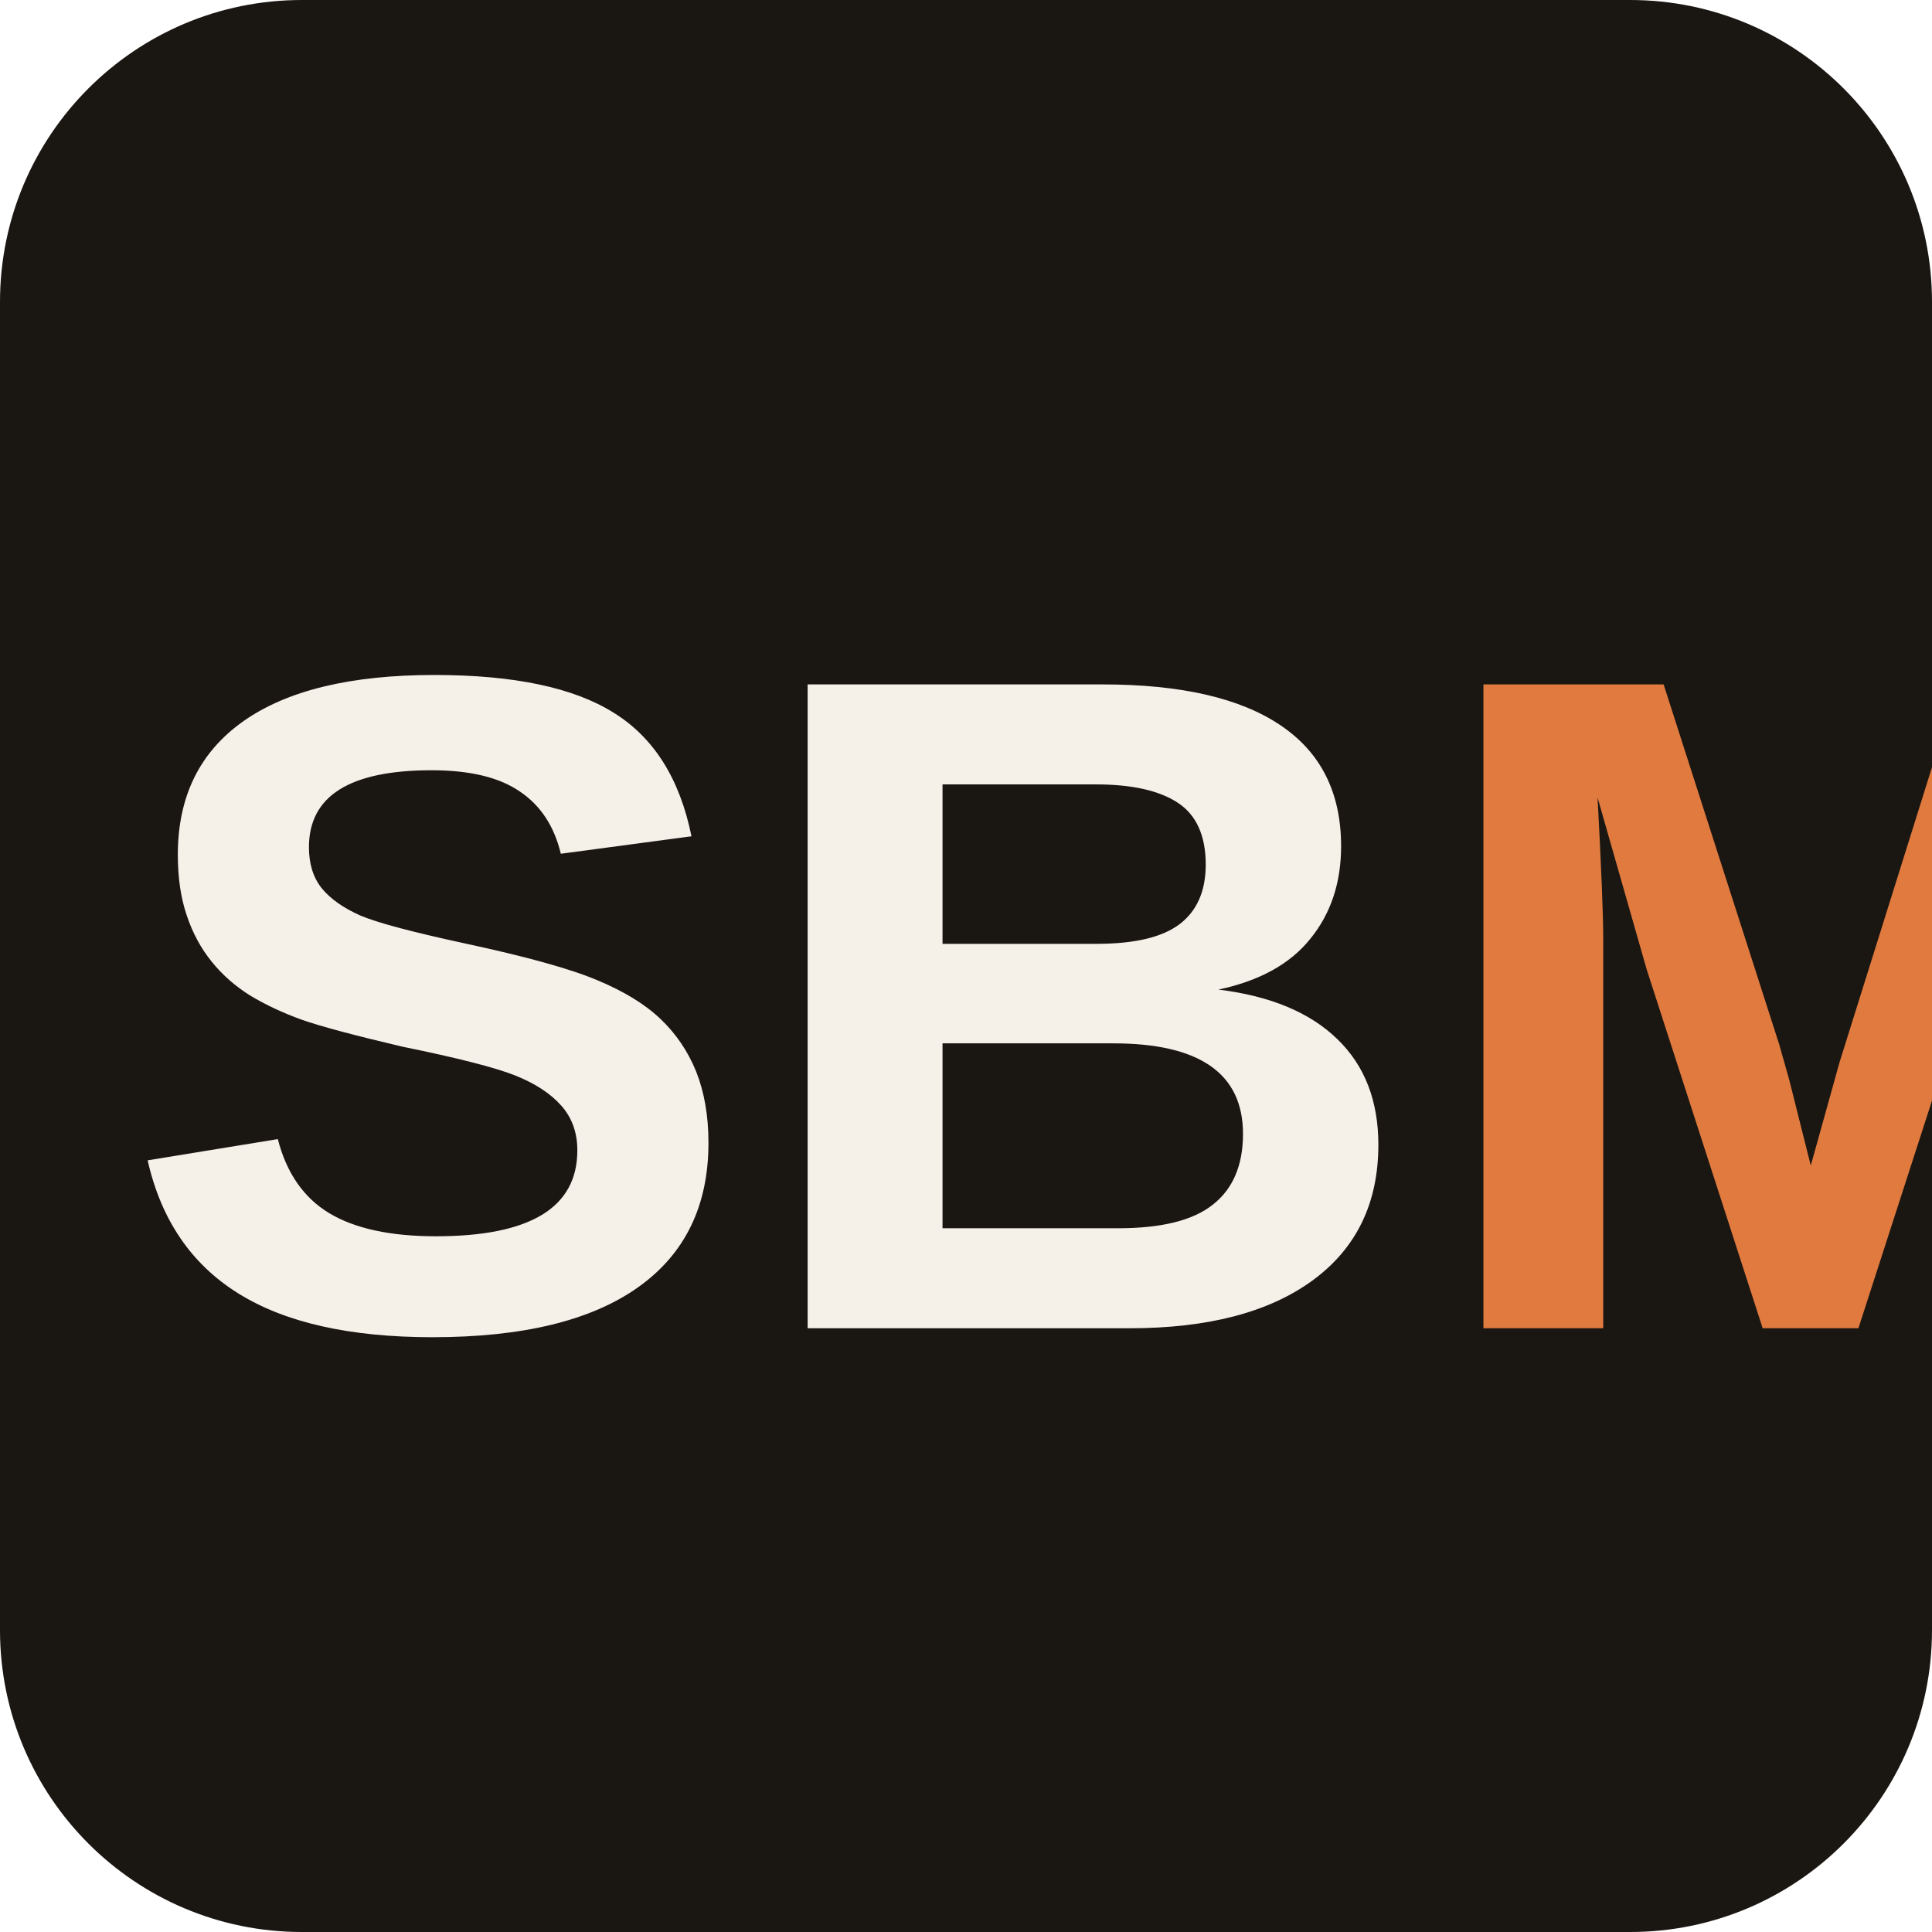
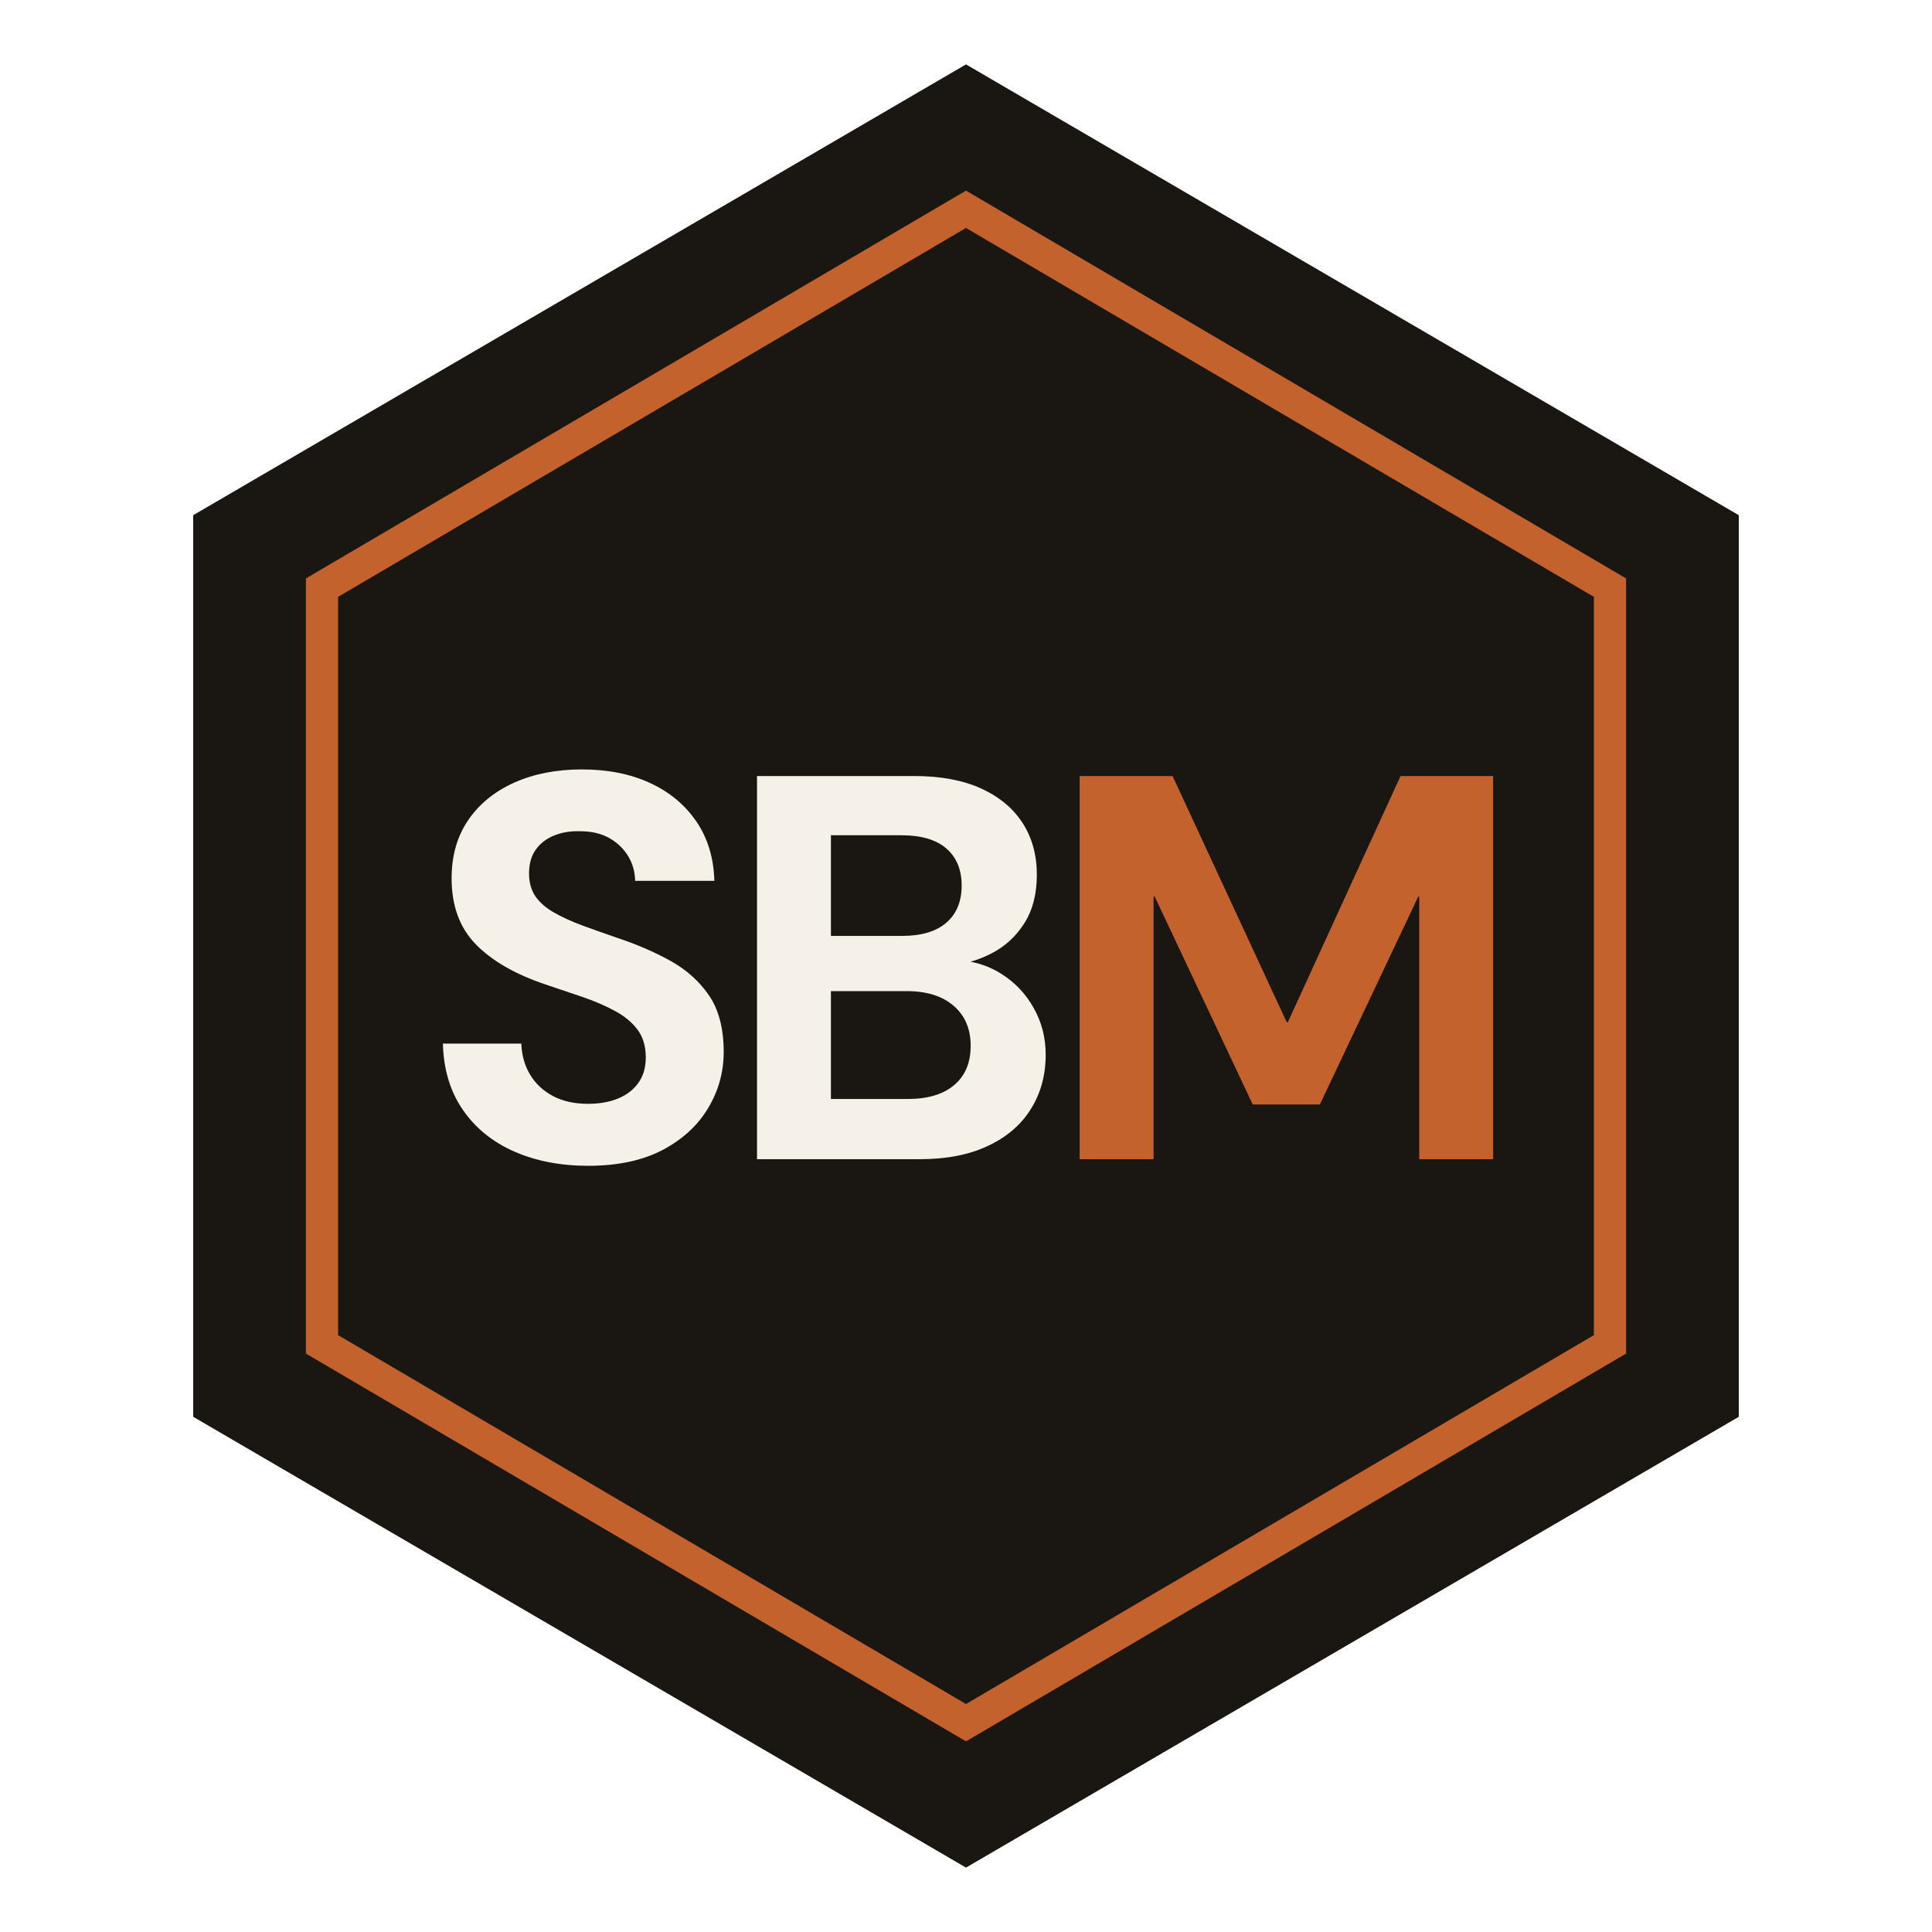
- <svg xmlns="http://www.w3.org/2000/svg" viewBox="0 0 64 64">
-   <rect width="64" height="64" rx="10" fill="#1A1612" />
-   <text x="4" y="44" textLength="56" lengthAdjust="spacingAndGlyphs" font-family="'Segoe UI Black', 'Arial Black', 'Helvetica Neue', Arial, sans-serif" font-size="31" font-weight="900" fill="#F5F0E8">SB<tspan fill="#E07A3F">M</tspan>
-   </text>
+ <svg xmlns="http://www.w3.org/2000/svg" viewBox="0 0 120 120">
+   <path d="M60 4 L108 32 V88 L60 116 L12 88 V32 Z" fill="#1A1612" />
+   <path d="M60 13 L100 36.5 V83.5 L60 107 L20 83.5 V36.5 Z" fill="none" stroke="#C4622D" stroke-width="2" />
+   <path fill="#F5F0E8" d="M36.53 72.41Q33.96 72.41 31.93 71.52Q29.9 70.62 28.74 68.92Q27.57 67.22 27.51 64.82H32.38Q32.42 65.9 32.92 66.74Q33.42 67.58 34.33 68.07Q35.25 68.56 36.52 68.56Q37.59 68.56 38.39 68.23Q39.19 67.9 39.65 67.26Q40.11 66.62 40.11 65.68Q40.11 64.65 39.61 63.97Q39.1 63.28 38.21 62.8Q37.33 62.32 36.2 61.93Q35.08 61.55 33.86 61.14Q31.03 60.18 29.54 58.64Q28.05 57.1 28.05 54.56Q28.05 52.45 29.08 50.94Q30.11 49.43 31.94 48.61Q33.78 47.79 36.13 47.79Q38.55 47.79 40.37 48.63Q42.19 49.47 43.25 51.02Q44.31 52.57 44.37 54.71H39.45Q39.43 53.84 39 53.15Q38.57 52.46 37.82 52.04Q37.07 51.63 36.04 51.63Q35.15 51.6 34.43 51.89Q33.7 52.18 33.28 52.77Q32.86 53.35 32.86 54.25Q32.86 55.09 33.26 55.68Q33.67 56.26 34.41 56.68Q35.15 57.1 36.16 57.48Q37.17 57.85 38.39 58.27Q40.19 58.87 41.68 59.7Q43.17 60.54 44.06 61.86Q44.95 63.19 44.95 65.34Q44.95 67.22 43.98 68.83Q43.02 70.44 41.15 71.43Q39.28 72.41 36.53 72.41Z" />
+   <path fill="#F5F0E8" d="M47.02 72V48.2H56.78Q59.25 48.2 60.95 48.98Q62.65 49.76 63.53 51.14Q64.4 52.51 64.4 54.33Q64.4 56.13 63.62 57.35Q62.84 58.58 61.56 59.23Q60.27 59.89 58.77 60L59.3 59.62Q60.93 59.68 62.2 60.49Q63.48 61.3 64.21 62.62Q64.95 63.93 64.95 65.51Q64.95 67.41 64.03 68.88Q63.12 70.35 61.37 71.17Q59.63 72 57.11 72ZM51.61 68.26H56.38Q58.24 68.26 59.26 67.4Q60.29 66.54 60.29 64.96Q60.29 63.38 59.23 62.47Q58.17 61.56 56.32 61.56H51.61ZM51.61 58.13H56.04Q57.83 58.13 58.78 57.31Q59.73 56.49 59.73 55Q59.73 53.53 58.78 52.7Q57.83 51.88 55.99 51.88H51.61Z" />
+   <path fill="#C4622D" d="M67.06 72V48.2H72.83L79.92 63.49H79.99L86.99 48.2H92.74V72H88.15V55.69H88.09L81.98 68.6H77.81L71.72 55.69H71.65V72Z" />
</svg>
